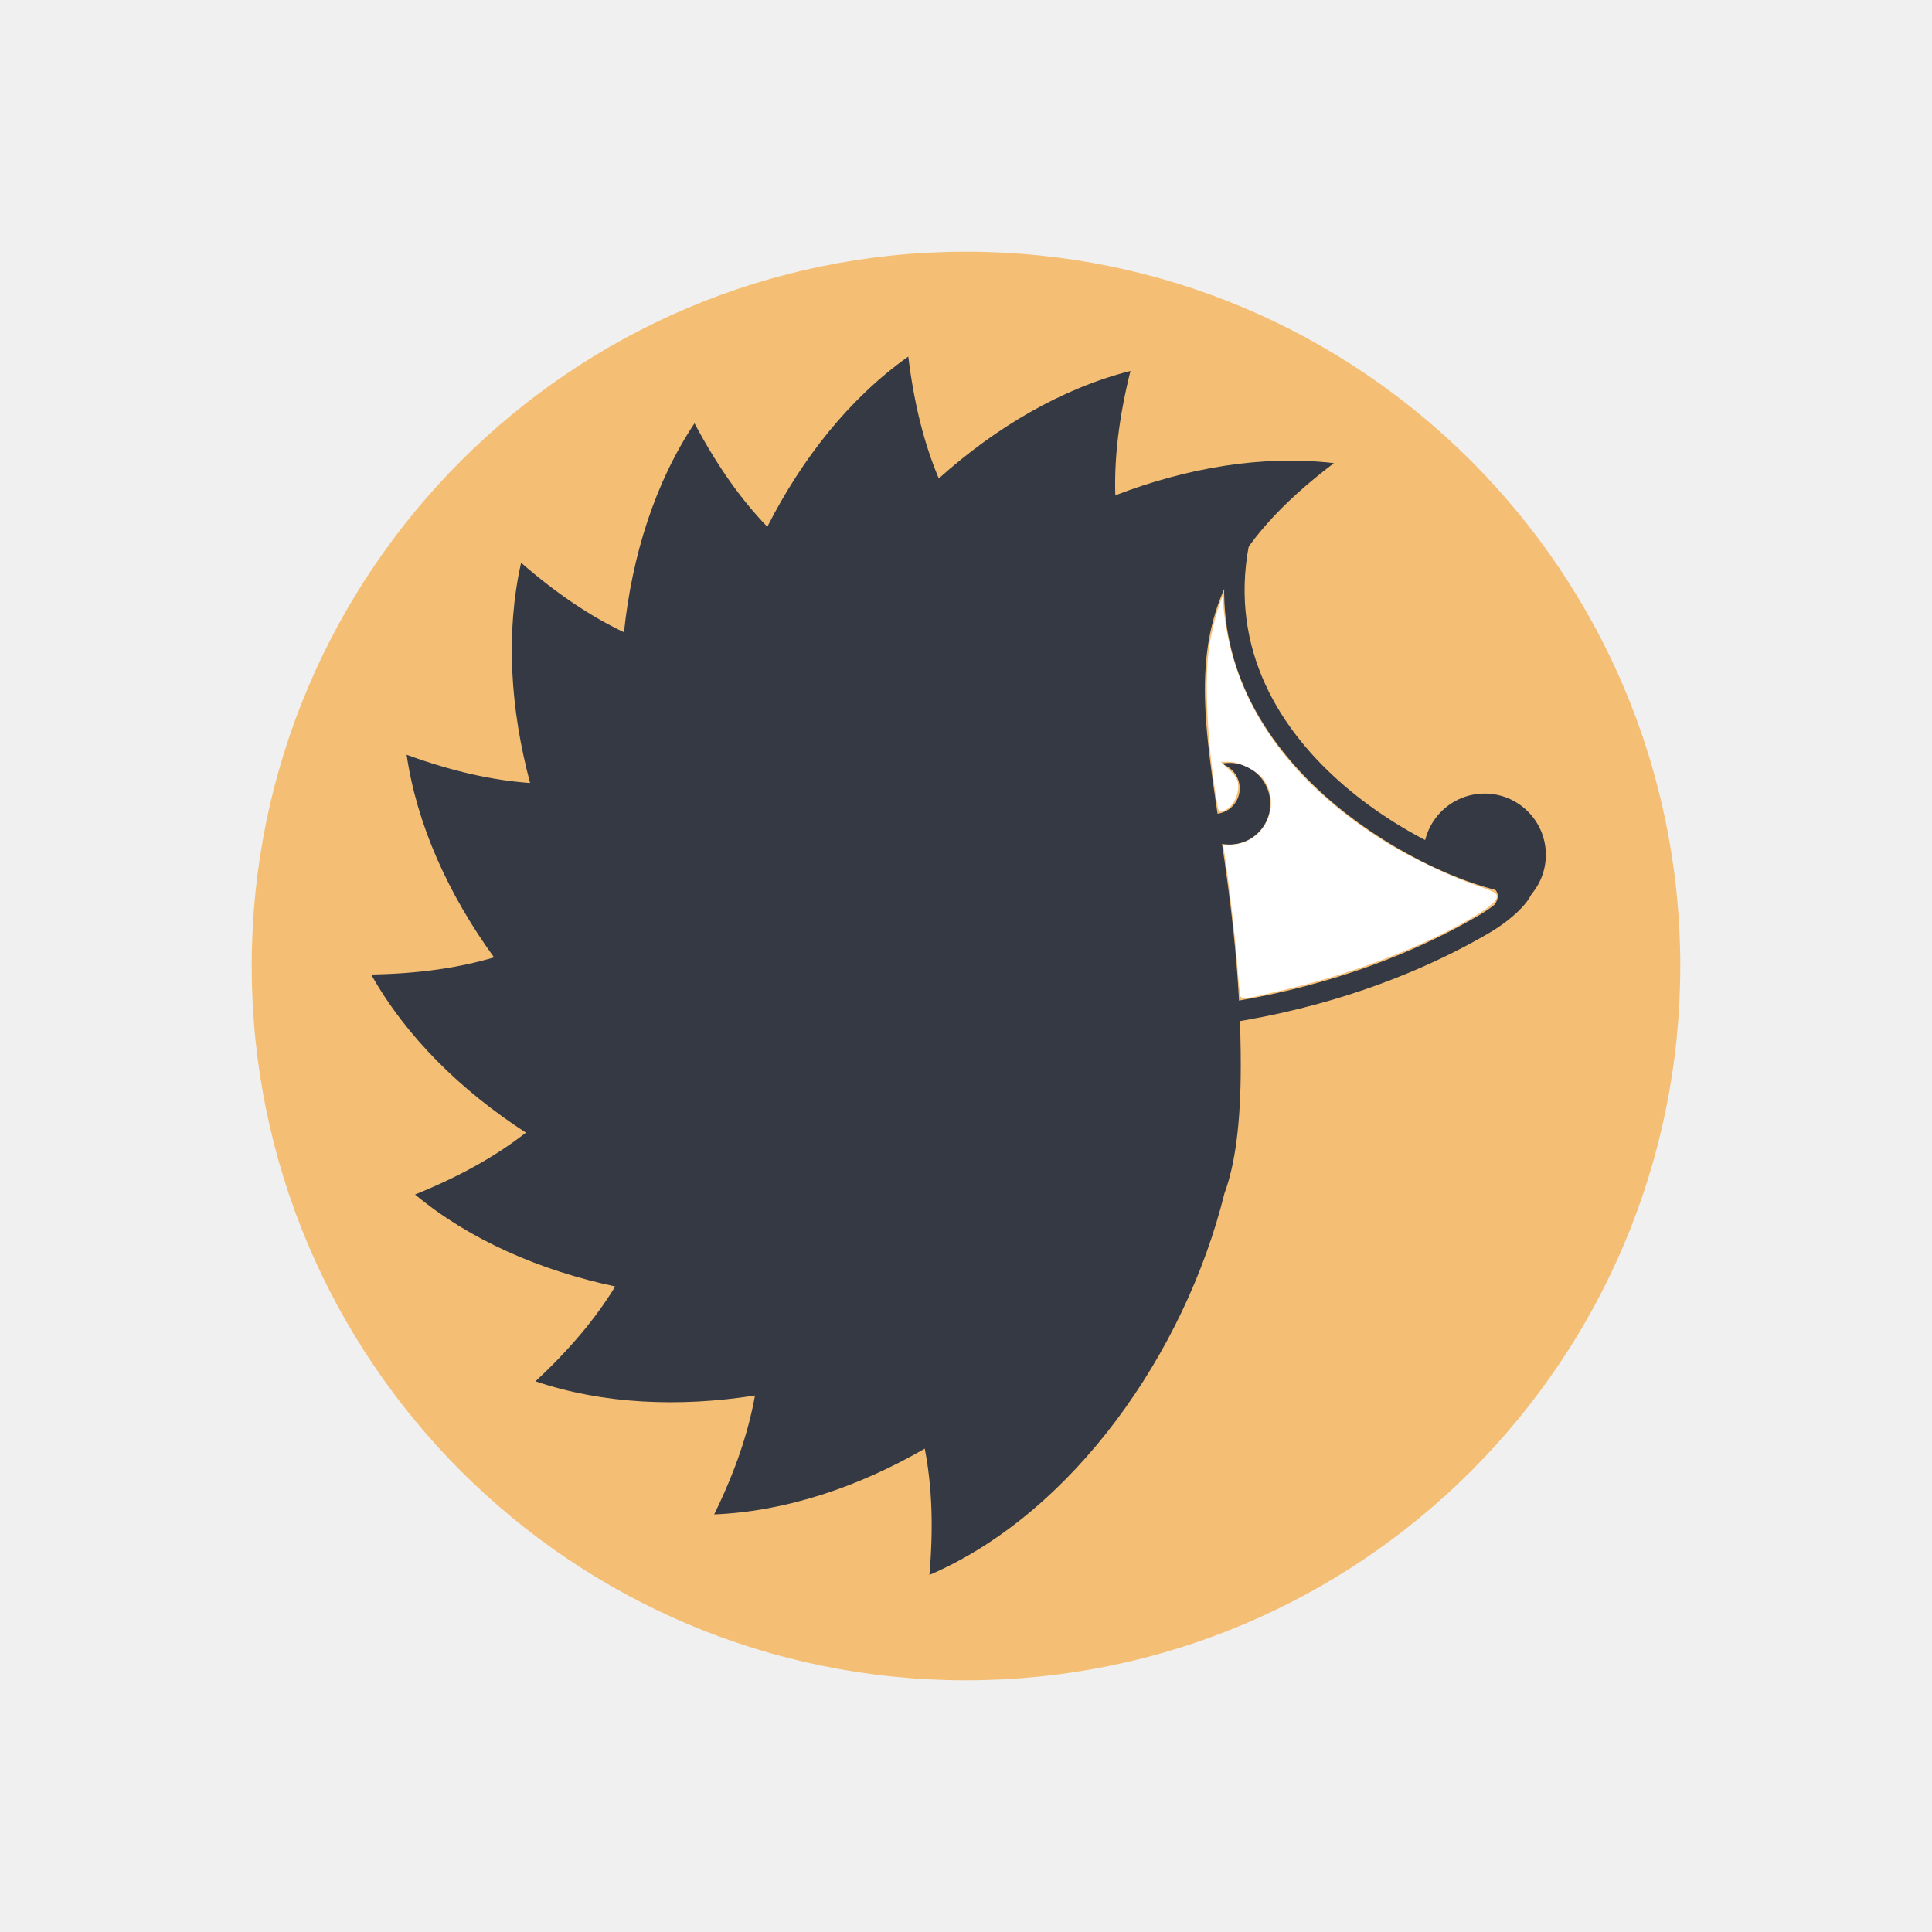
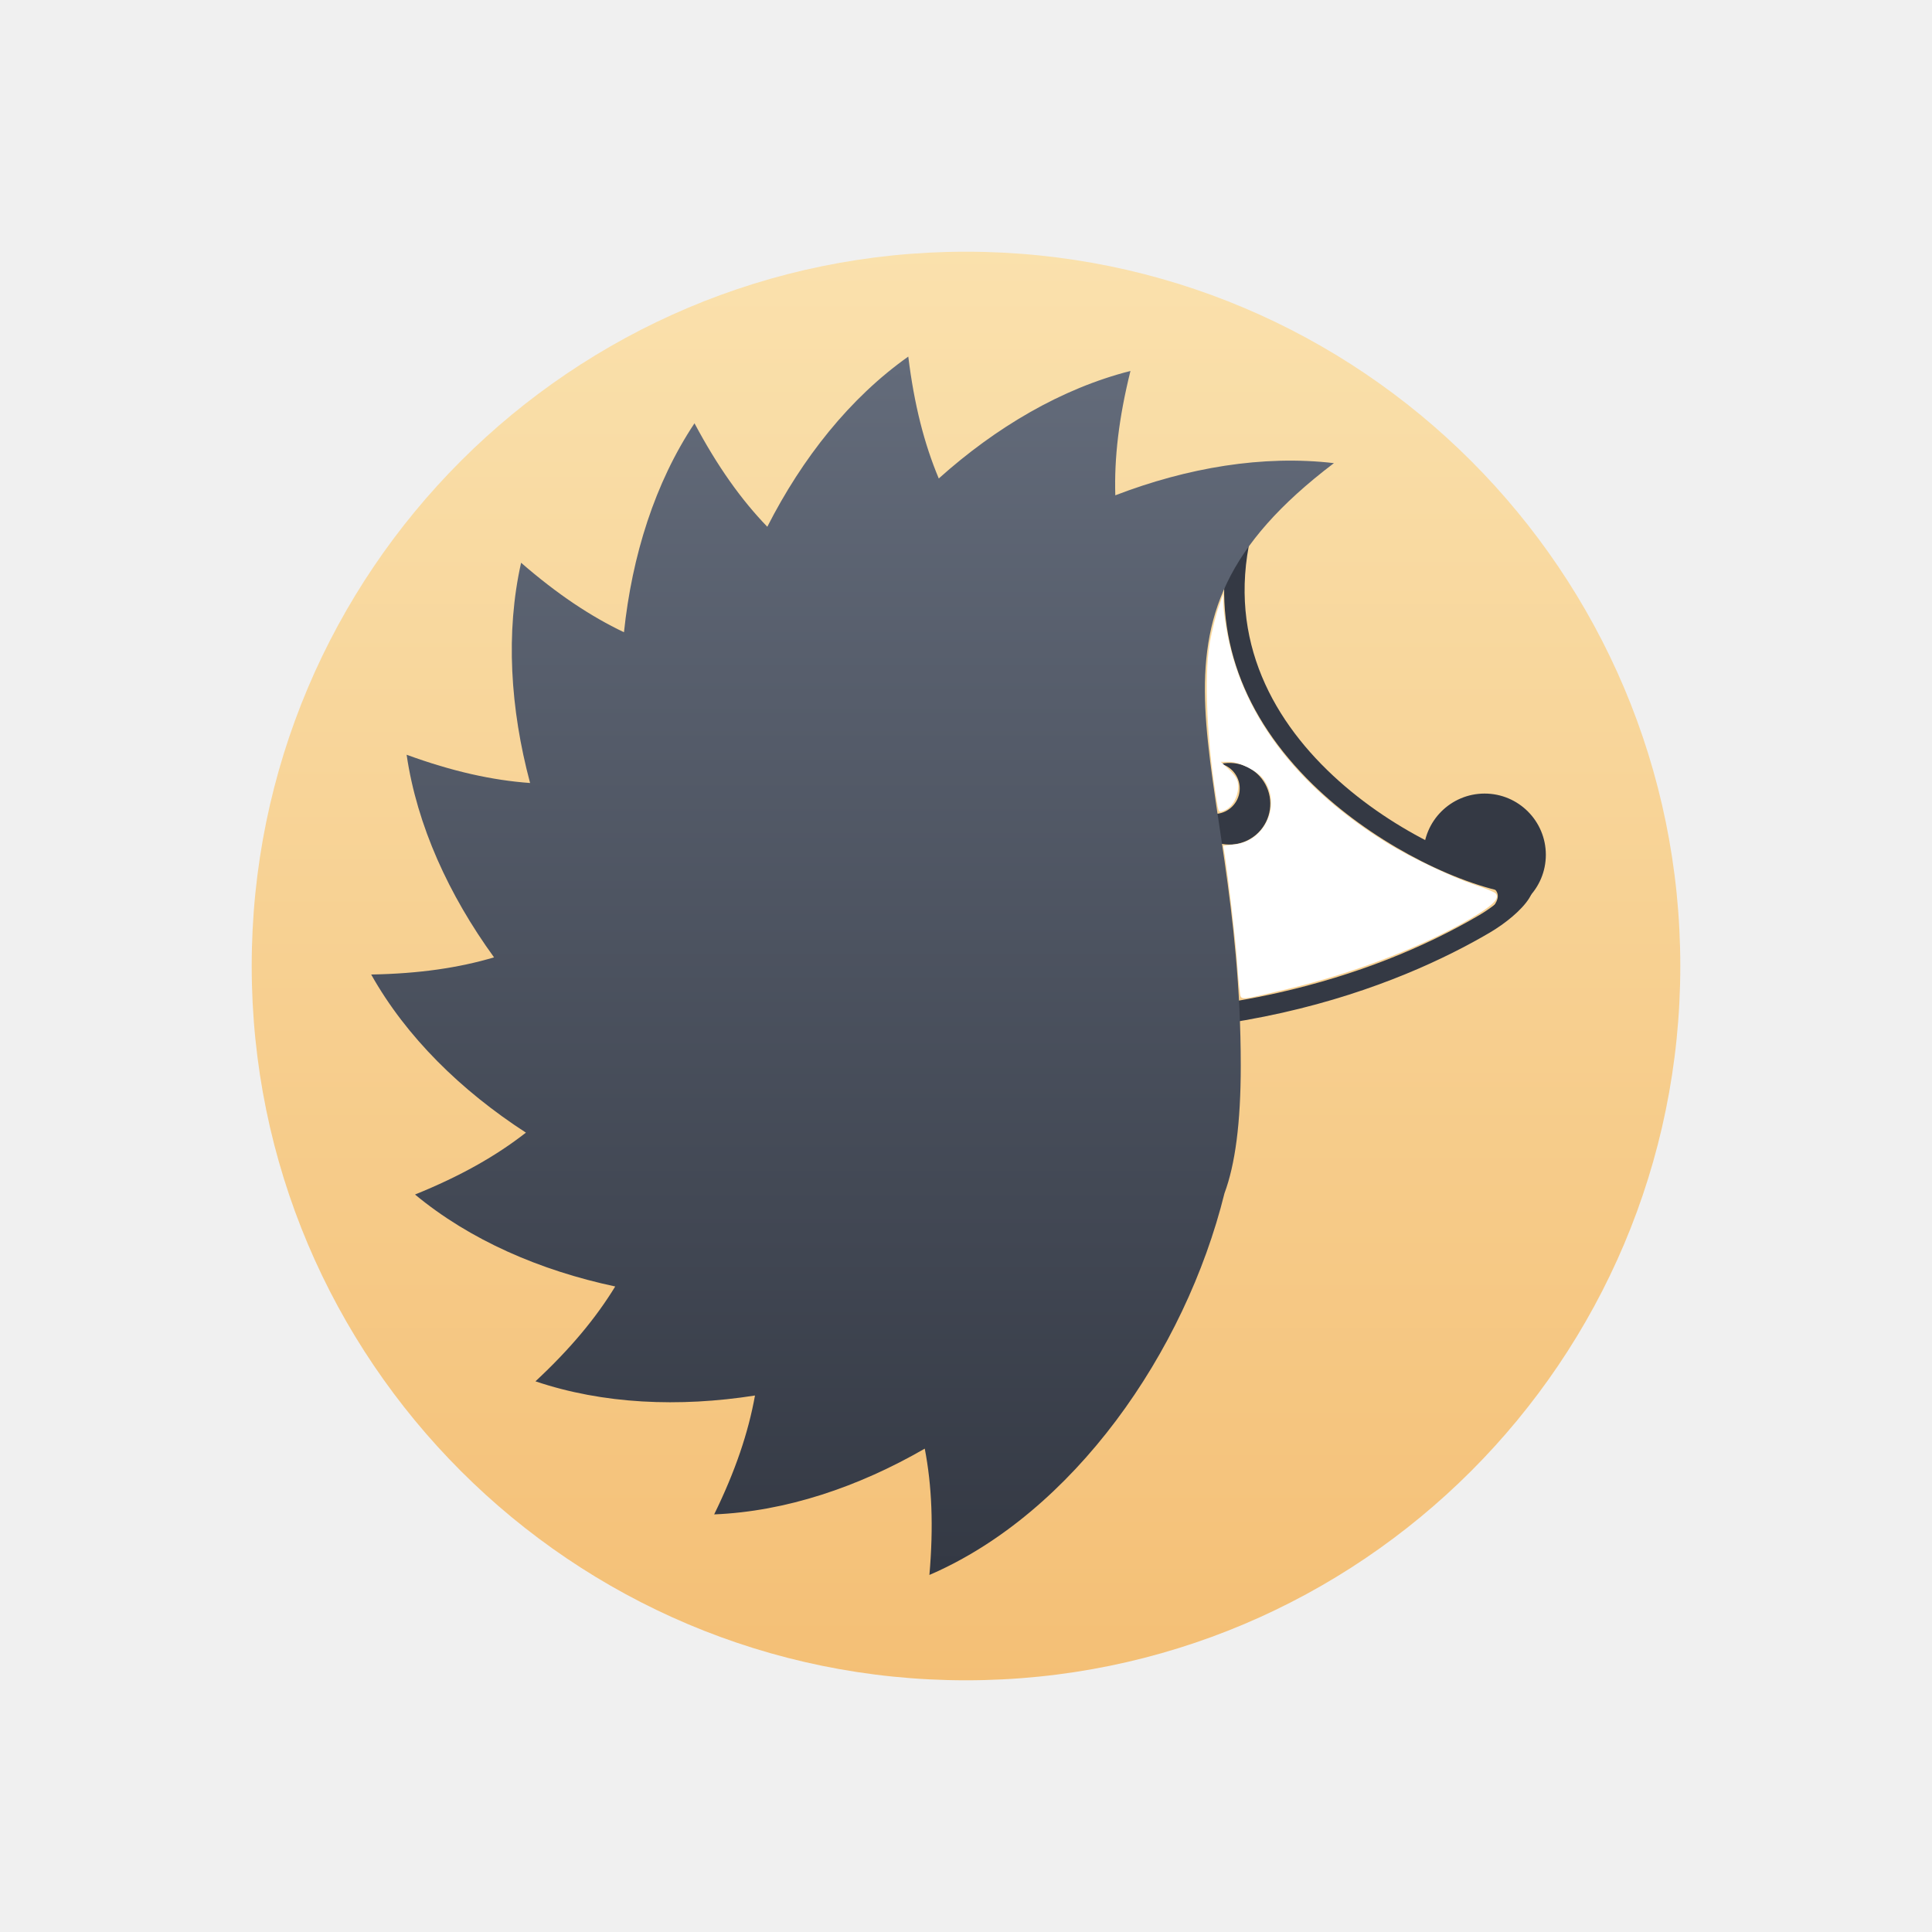
<svg xmlns="http://www.w3.org/2000/svg" width="32" height="32" viewBox="0 0 32 32">
+   <defs>
+     <linearGradient id="browserlist-a" x1="50%" x2="50%" y1="0%" y2="100%">
+       <stop offset="0%" stop-color="#FAE1AD" />
+       <stop offset="100%" stop-color="#F4BF75" />
+     </linearGradient>
+     <linearGradient id="browserlist-b" x1="50%" x2="50%" y1="0%" y2="100%">
+       <stop offset="0%" stop-color="#636B7A" />
+       <stop offset="100%" stop-color="#343944" />
+     </linearGradient>
+   </defs>
  <g fill="none" fill-rule="evenodd" transform="translate(4 4)">
-     <circle cx="12" cy="12" r="11.831" fill="#F4BF75" />
-     <path fill="#343944" d="M16.434,4.617 C16.487,4.602 16.539,4.59 16.591,4.579 L16.745,4.767 C16.733,4.811 16.723,4.855 16.713,4.9 C16.595,4.921 16.473,4.954 16.348,5.001 C16.371,4.874 16.4,4.746 16.434,4.617 Z M13.107,8.184 C12.041,9.874 11.455,11.621 11.626,12.564 C13.626,12.891 15.474,12.824 17.165,12.445 C18.473,12.15 19.589,11.693 20.501,11.158 C20.691,11.046 20.868,10.905 20.974,10.786 C19.99,10.589 18.671,9.9 17.743,8.993 C16.604,7.881 16.07,6.521 16.348,5.001 C15.334,5.378 14.12,6.576 13.107,8.184 Z M16.806,4.546 C15.713,8.127 19.589,10.204 21.121,10.47 C21.736,10.576 21.197,11.141 20.672,11.449 C19.263,12.276 16.032,13.686 11.354,12.861 C10.634,10.741 14.168,4.801 16.806,4.546 Z" />
+     <circle cx="12" cy="12" r="11.831" fill="url(#browserlist-a)" />
+     <path fill="#343944" d="M16.434,4.617 C16.487,4.602 16.539,4.59 16.591,4.579 L16.745,4.767 C16.733,4.811 16.723,4.855 16.713,4.9 C16.595,4.921 16.473,4.954 16.348,5.001 C16.371,4.874 16.4,4.746 16.434,4.617 L16.434,4.617 Z M13.107,8.184 C12.041,9.874 11.455,11.621 11.626,12.564 C13.626,12.891 15.474,12.824 17.165,12.445 C18.473,12.15 19.589,11.693 20.501,11.158 C20.691,11.046 20.868,10.905 20.974,10.786 C19.99,10.589 18.671,9.9 17.743,8.993 C16.604,7.881 16.07,6.521 16.348,5.001 C15.334,5.378 14.12,6.576 13.107,8.184 Z M16.806,4.546 C15.713,8.127 19.589,10.204 21.121,10.47 C21.736,10.576 21.197,11.141 20.672,11.449 C19.263,12.276 16.032,13.686 11.354,12.861 C10.634,10.741 14.168,4.801 16.806,4.546 Z" />
    <path fill="#343944" d="M15.703,9.171 C15.64,9.464 15.778,9.763 16.041,9.906 C16.304,10.05 16.63,10.002 16.842,9.791 C17.054,9.579 17.101,9.253 16.958,8.989 C16.815,8.726 16.515,8.589 16.222,8.651 C16.42,8.705 16.55,8.893 16.532,9.097 C16.514,9.301 16.352,9.462 16.149,9.48 C15.945,9.498 15.757,9.368 15.703,9.171 L15.703,9.171 Z M20.59,11.172 C21.15,11.172 21.604,10.718 21.604,10.158 C21.604,9.598 21.15,9.144 20.59,9.144 C20.03,9.144 19.576,9.598 19.576,10.158 C20.261,10.654 21.253,10.554 20.59,11.172 Z" />
-     <path fill="#343944" d="M16.281,15.765 C15.629,18.398 13.777,21.059 11.394,22.086 C11.464,21.28 11.435,20.607 11.317,19.994 C10.213,20.631 9.012,21.035 7.829,21.083 L7.829,21.083 C8.182,20.361 8.395,19.725 8.505,19.114 C7.249,19.311 5.987,19.257 4.869,18.879 L4.869,18.879 C5.448,18.34 5.87,17.831 6.19,17.308 C4.945,17.043 3.784,16.54 2.874,15.785 L2.874,15.785 C3.628,15.48 4.217,15.146 4.711,14.76 C3.638,14.065 2.729,13.176 2.148,12.141 L2.148,12.141 C2.94,12.127 3.595,12.031 4.183,11.857 C3.434,10.825 2.906,9.672 2.735,8.501 C3.497,8.779 4.156,8.924 4.78,8.969 C4.451,7.738 4.372,6.475 4.631,5.321 C5.23,5.841 5.781,6.208 6.335,6.472 C6.468,5.205 6.847,3.996 7.503,3.011 C7.884,3.726 8.275,4.275 8.709,4.725 C9.288,3.587 10.076,2.591 11.044,1.906 C11.142,2.704 11.309,3.353 11.549,3.925 C12.495,3.077 13.582,2.435 14.724,2.144 C14.531,2.921 14.454,3.585 14.473,4.204 C15.665,3.746 16.917,3.533 18.094,3.671 L18.094,3.671 C14.471,6.418 16.551,8.402 16.551,13.652 C16.551,14.6 16.458,15.289 16.281,15.765 Z" />
-     <path fill="#FFF" d="M16.534,12.42 C16.523,12.346 16.502,12.121 16.489,11.921 C16.467,11.592 16.343,10.526 16.284,10.154 L16.261,10.007 L16.451,9.986 C16.961,9.928 17.227,9.321 16.925,8.905 C16.826,8.768 16.528,8.618 16.356,8.618 L16.22,8.618 L16.365,8.755 C16.472,8.856 16.509,8.925 16.509,9.02 C16.509,9.193 16.417,9.362 16.291,9.419 C16.194,9.463 16.187,9.459 16.165,9.336 C15.994,8.362 15.939,7.21 16.037,6.653 C16.073,6.452 16.137,6.188 16.181,6.065 L16.26,5.842 L16.264,6.025 C16.266,6.125 16.301,6.371 16.343,6.572 C16.619,7.903 17.524,9.067 18.981,9.966 C19.368,10.205 20.05,10.529 20.434,10.658 C20.597,10.712 20.749,10.774 20.769,10.795 C20.839,10.865 20.759,10.964 20.505,11.125 C19.729,11.615 18.481,12.108 17.32,12.383 C16.493,12.579 16.558,12.576 16.534,12.42 Z" />
+     <path fill="url(#browserlist-b)" d="M16.281,15.765 C15.629,18.398 13.777,21.059 11.394,22.086 C11.464,21.28 11.435,20.607 11.317,19.994 C10.213,20.631 9.012,21.035 7.829,21.083 L7.829,21.083 C8.182,20.361 8.395,19.725 8.505,19.114 C7.249,19.311 5.987,19.257 4.869,18.879 L4.869,18.879 C5.448,18.34 5.87,17.831 6.19,17.308 C4.945,17.043 3.784,16.54 2.874,15.785 L2.874,15.785 C3.628,15.48 4.217,15.146 4.711,14.76 C3.638,14.065 2.729,13.176 2.148,12.141 L2.148,12.141 C2.94,12.127 3.595,12.031 4.183,11.857 C3.434,10.825 2.906,9.672 2.735,8.501 C3.497,8.779 4.156,8.924 4.78,8.969 C4.451,7.738 4.372,6.475 4.631,5.321 C5.23,5.841 5.781,6.208 6.335,6.472 C6.468,5.205 6.847,3.996 7.503,3.011 C7.884,3.726 8.275,4.275 8.709,4.725 C9.288,3.587 10.076,2.591 11.044,1.906 C11.142,2.704 11.309,3.353 11.549,3.925 C12.495,3.077 13.582,2.435 14.724,2.144 C14.531,2.921 14.454,3.585 14.473,4.204 C15.665,3.746 16.917,3.533 18.094,3.671 L18.094,3.671 C14.471,6.418 16.551,8.402 16.551,13.652 C16.551,14.6 16.458,15.289 16.281,15.765 Z" />
+     <path fill="#FFF" d="M16.534,12.42 C16.523,12.346 16.502,12.121 16.489,11.921 C16.467,11.592 16.343,10.526 16.284,10.154 L16.261,10.007 L16.451,9.986 C16.961,9.928 17.227,9.321 16.925,8.905 C16.826,8.768 16.528,8.618 16.356,8.618 L16.22,8.618 L16.365,8.755 C16.472,8.856 16.509,8.925 16.509,9.02 C16.509,9.193 16.417,9.362 16.291,9.419 C16.194,9.463 16.187,9.459 16.165,9.336 C15.994,8.362 15.939,7.21 16.037,6.653 C16.073,6.452 16.137,6.188 16.181,6.065 L16.26,5.842 L16.264,6.025 C16.266,6.125 16.301,6.371 16.343,6.572 C16.619,7.903 17.524,9.067 18.981,9.966 C19.368,10.205 20.05,10.529 20.434,10.658 C20.597,10.712 20.749,10.774 20.769,10.795 C20.839,10.865 20.759,10.964 20.505,11.125 C19.729,11.615 18.481,12.108 17.32,12.383 C16.493,12.579 16.558,12.576 16.534,12.42 L16.534,12.42 Z" />
  </g>
</svg>
